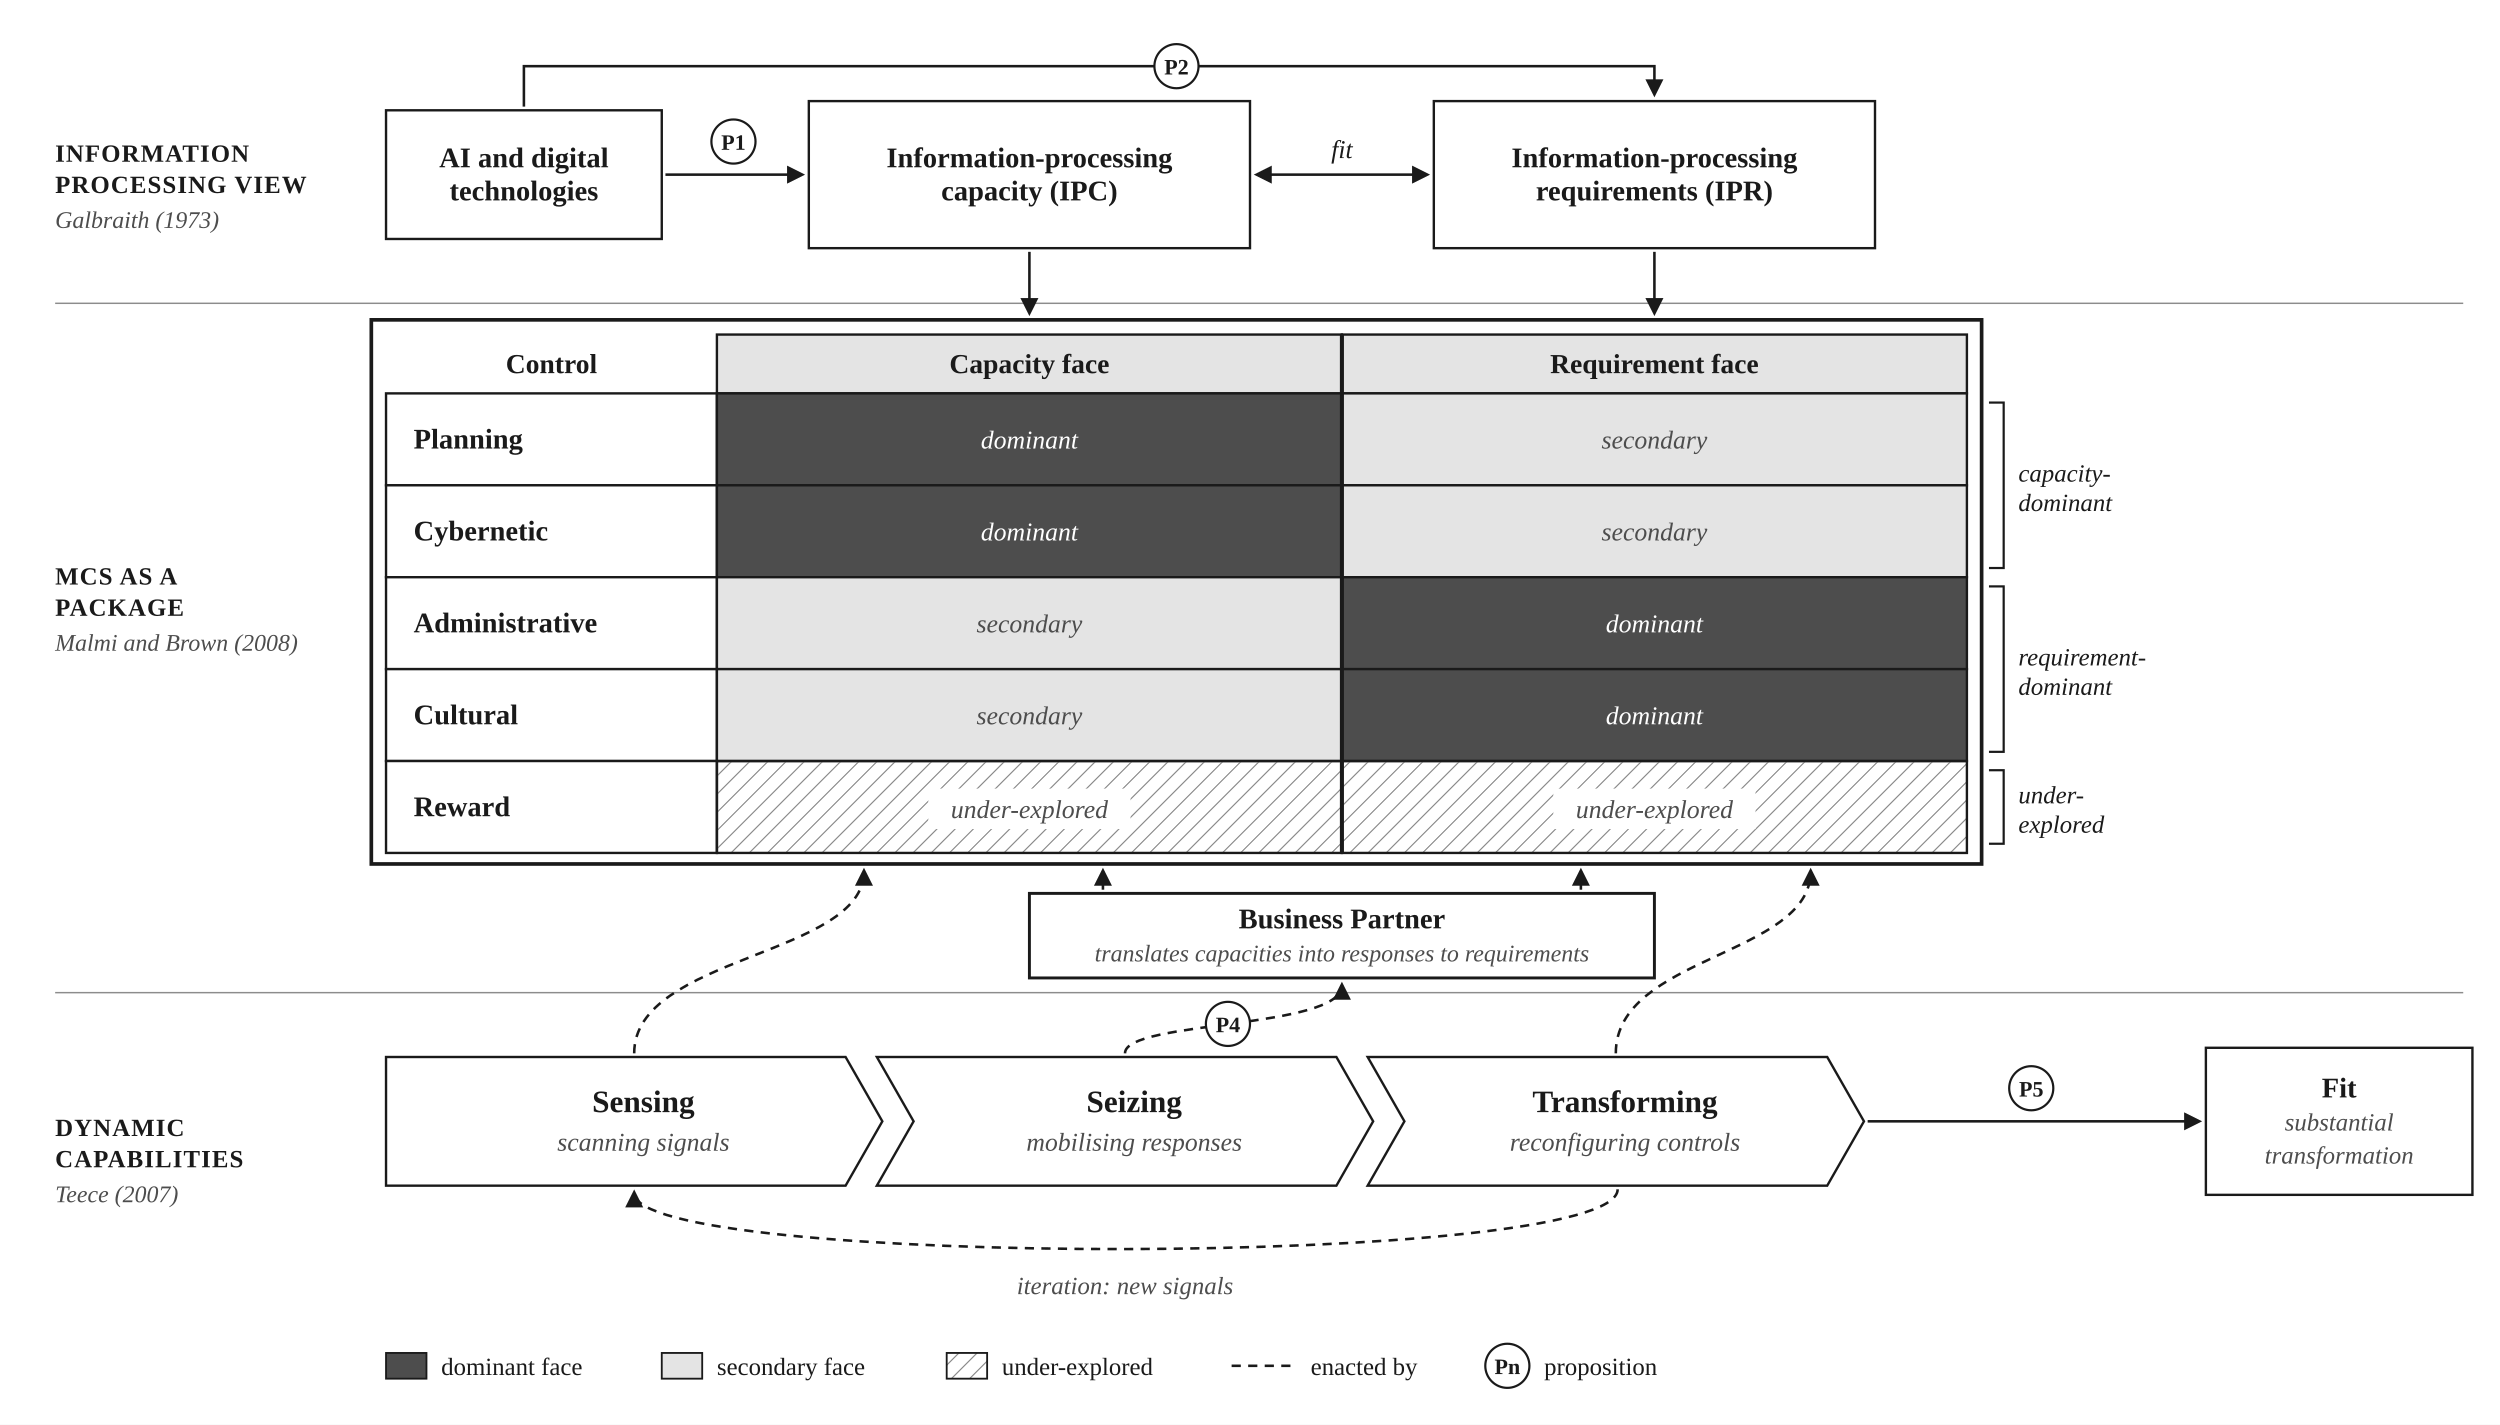
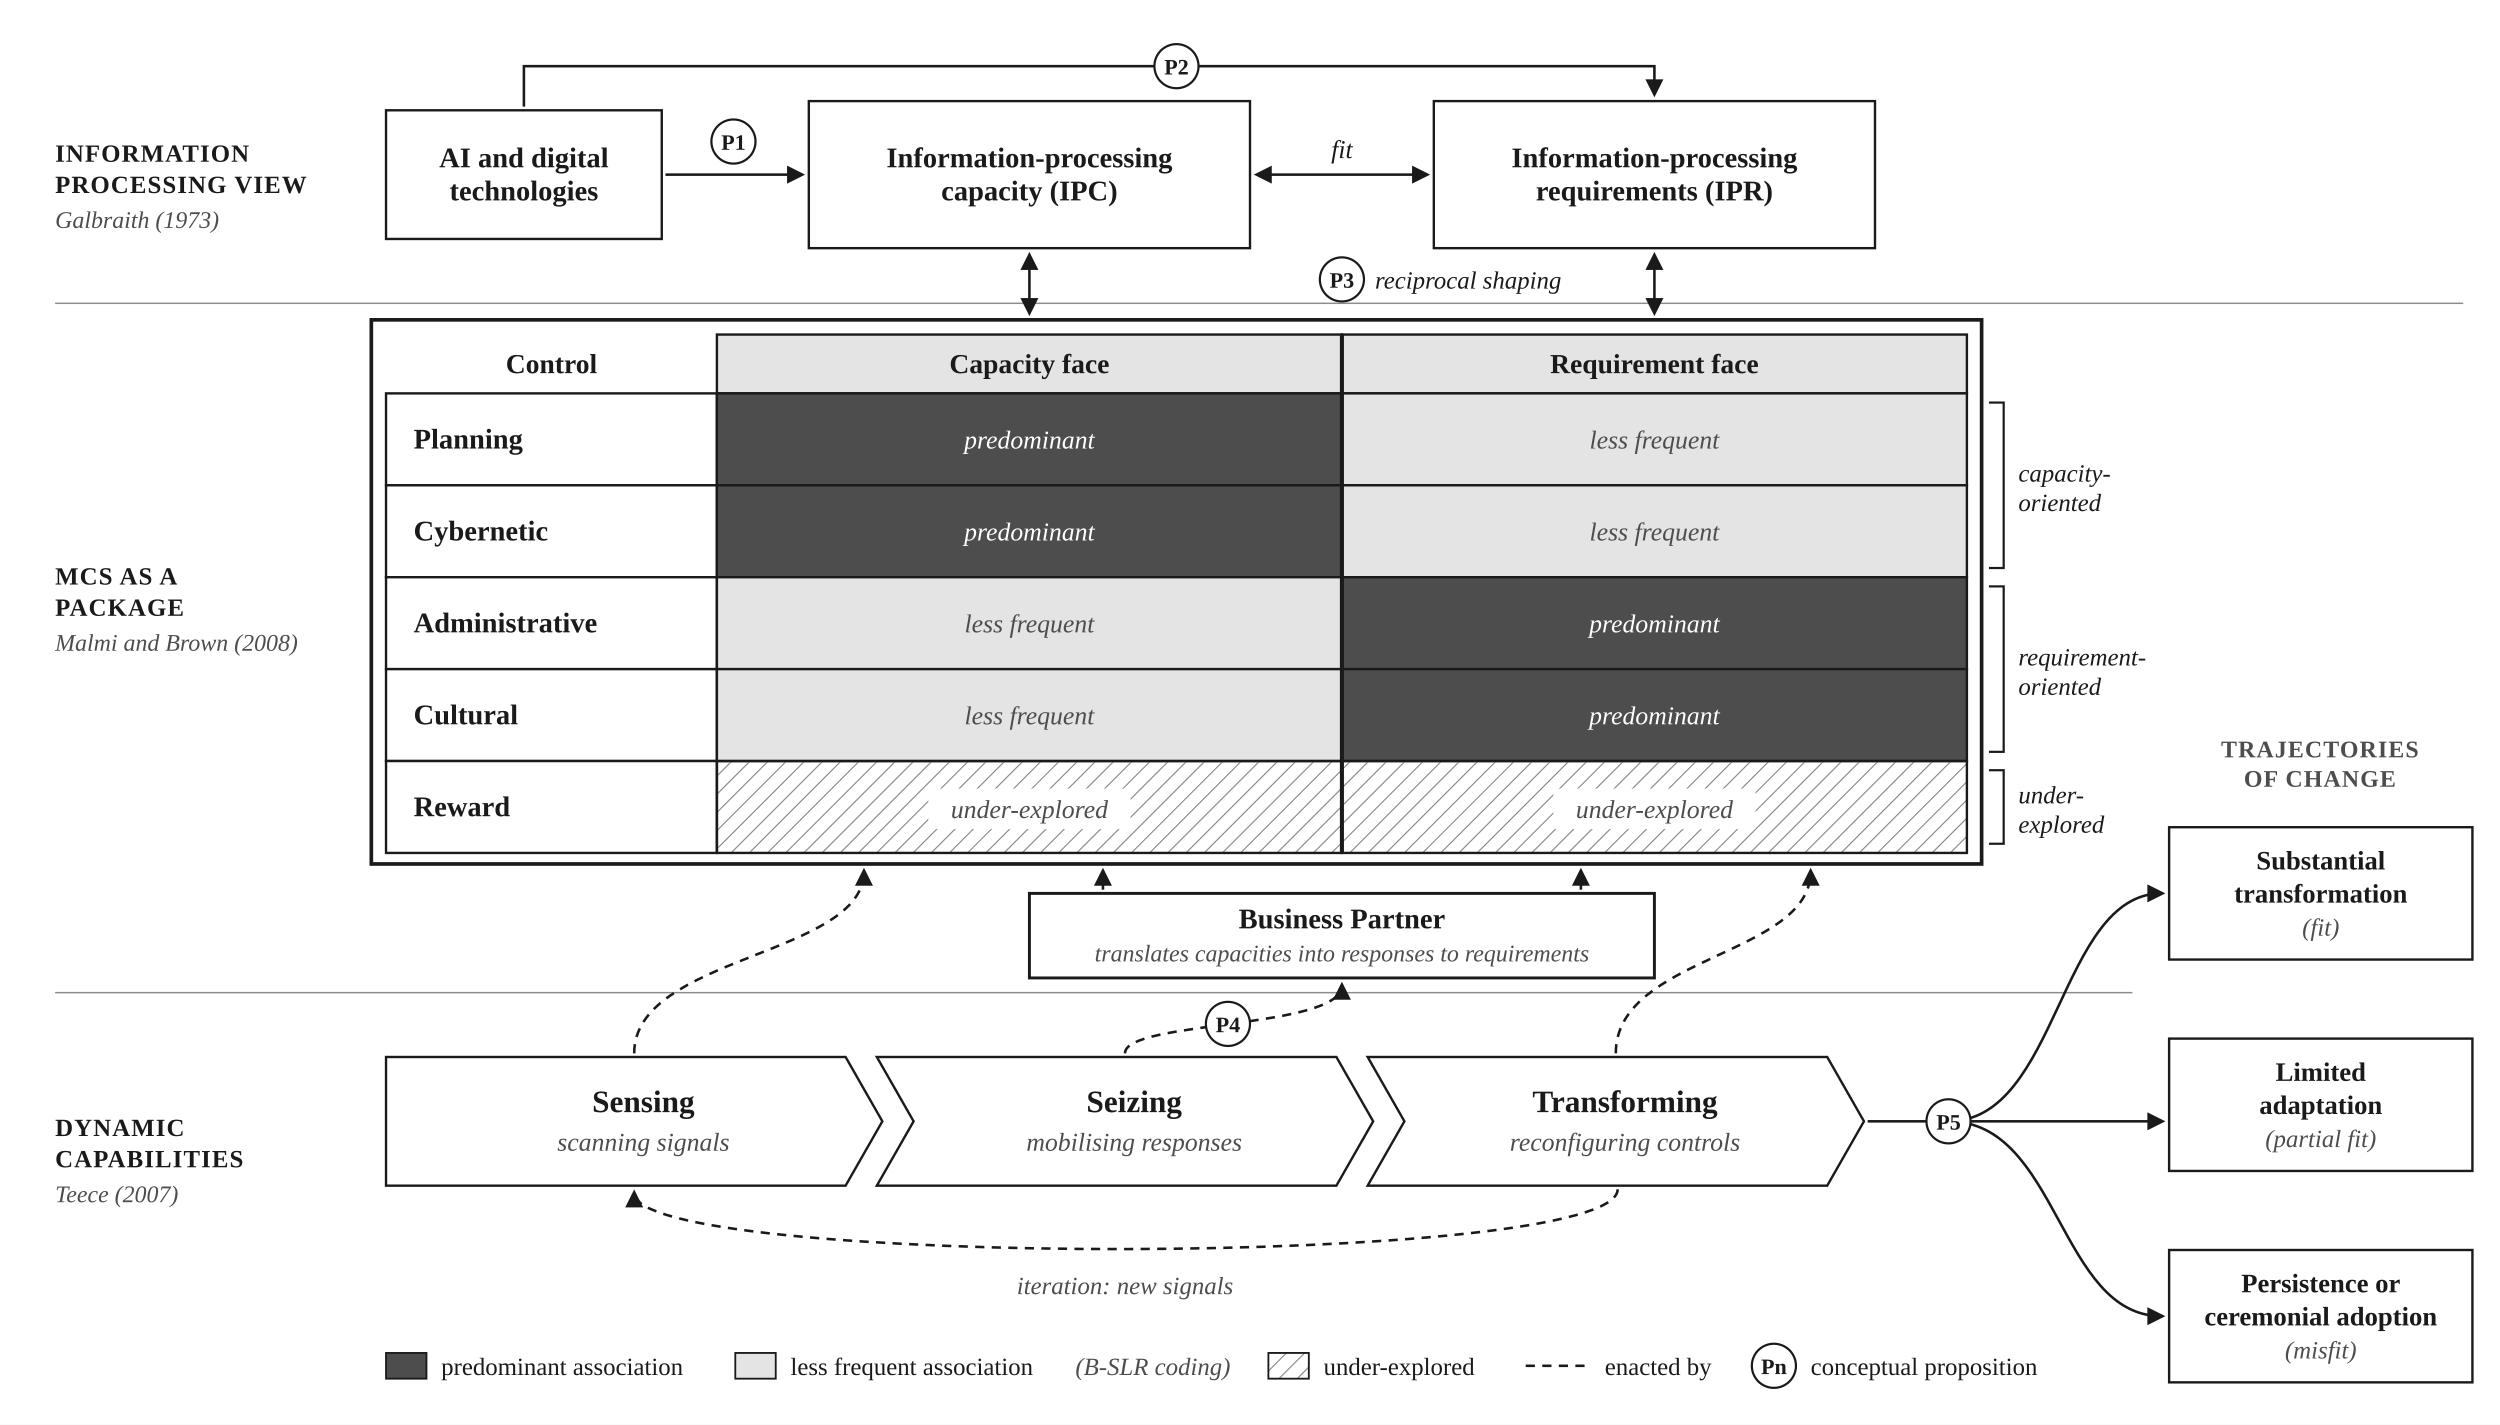
<svg xmlns="http://www.w3.org/2000/svg" viewBox="0 0 1360 775" font-family="Times New Roman, Times, serif">
  <defs>
    <marker id="a" viewBox="0 0 10 10" refX="8" refY="5" markerWidth="7" markerHeight="7" orient="auto-start-reverse">
      <path d="M0 0L10 5L0 10z" fill="#1a1a1a" />
    </marker>
    <pattern id="h" width="7" height="7" patternUnits="userSpaceOnUse" patternTransform="rotate(45)">
      <line x1="0" y1="0" x2="0" y2="7" stroke="#8c8c8c" stroke-width="1.2" />
    </pattern>
  </defs>
  <rect width="1360" height="775" fill="#fff" />
  <text x="30" y="88" font-size="13.5" font-weight="bold" text-anchor="start" fill="#1a1a1a" letter-spacing="0.6">INFORMATION</text>
  <text x="30" y="105" font-size="13.5" font-weight="bold" text-anchor="start" fill="#1a1a1a" letter-spacing="0.6">PROCESSING VIEW</text>
  <text x="30" y="124" font-size="13" font-weight="normal" font-style="italic" text-anchor="start" fill="#4d4d4d">Galbraith (1973)</text>
  <text x="30" y="318" font-size="13.5" font-weight="bold" text-anchor="start" fill="#1a1a1a" letter-spacing="0.6">MCS AS A</text>
  <text x="30" y="335" font-size="13.5" font-weight="bold" text-anchor="start" fill="#1a1a1a" letter-spacing="0.6">PACKAGE</text>
  <text x="30" y="354" font-size="13" font-weight="normal" font-style="italic" text-anchor="start" fill="#4d4d4d">Malmi and Brown (2008)</text>
  <text x="30" y="618" font-size="13.5" font-weight="bold" text-anchor="start" fill="#1a1a1a" letter-spacing="0.6">DYNAMIC</text>
  <text x="30" y="635" font-size="13.5" font-weight="bold" text-anchor="start" fill="#1a1a1a" letter-spacing="0.6">CAPABILITIES</text>
  <text x="30" y="654" font-size="13" font-weight="normal" font-style="italic" text-anchor="start" fill="#4d4d4d">Teece (2007)</text>
  <line x1="30" y1="165" x2="1340" y2="165" stroke="#8c8c8c" stroke-width="0.8" />
-   <line x1="30" y1="540" x2="1340" y2="540" stroke="#8c8c8c" stroke-width="0.8" />
+   <line x1="30" y1="540" x2="1160" y2="540" stroke="#8c8c8c" stroke-width="0.8" />
  <rect x="210" y="60" width="150" height="70" fill="#fff" stroke="#1a1a1a" stroke-width="1.3" />
  <text x="285.0" y="91.0" font-size="15.5" font-weight="bold" text-anchor="middle" fill="#1a1a1a">AI and digital</text>
  <text x="285.0" y="109.0" font-size="15.5" font-weight="bold" text-anchor="middle" fill="#1a1a1a">technologies</text>
  <rect x="440" y="55" width="240" height="80" fill="#fff" stroke="#1a1a1a" stroke-width="1.3" />
  <text x="560.0" y="91.0" font-size="15.5" font-weight="bold" text-anchor="middle" fill="#1a1a1a">Information-processing</text>
  <text x="560.0" y="109.0" font-size="15.5" font-weight="bold" text-anchor="middle" fill="#1a1a1a">capacity (IPC)</text>
  <rect x="780" y="55" width="240" height="80" fill="#fff" stroke="#1a1a1a" stroke-width="1.3" />
  <text x="900.0" y="91.0" font-size="15.5" font-weight="bold" text-anchor="middle" fill="#1a1a1a">Information-processing</text>
  <text x="900.0" y="109.0" font-size="15.5" font-weight="bold" text-anchor="middle" fill="#1a1a1a">requirements (IPR)</text>
  <path d="M362 95H436" fill="none" stroke="#1a1a1a" stroke-width="1.4" marker-end="url(#a)" />
  <circle cx="399" cy="77" r="12" fill="#fff" stroke="#1a1a1a" stroke-width="1.2" />
  <text x="399" y="81.5" font-size="12" font-weight="bold" text-anchor="middle" fill="#1a1a1a">P1</text>
  <path d="M285 58V36H900V51" fill="none" stroke="#1a1a1a" stroke-width="1.4" marker-end="url(#a)" />
  <circle cx="640" cy="36" r="12" fill="#fff" stroke="#1a1a1a" stroke-width="1.2" />
  <text x="640" y="40.5" font-size="12" font-weight="bold" text-anchor="middle" fill="#1a1a1a">P2</text>
  <path d="M684 95H776" fill="none" stroke="#1a1a1a" stroke-width="1.4" marker-start="url(#a)" marker-end="url(#a)" />
  <text x="730" y="86" font-size="14" font-weight="normal" font-style="italic" text-anchor="middle" fill="#1a1a1a">fit</text>
+   <path d="M560 139V170" fill="none" stroke="#1a1a1a" stroke-width="1.4" marker-start="url(#a)" marker-end="url(#a)" />
+   <path d="M900 139V170" fill="none" stroke="#1a1a1a" stroke-width="1.4" marker-start="url(#a)" marker-end="url(#a)" />
+   <circle cx="730" cy="152" r="12" fill="#fff" stroke="#1a1a1a" stroke-width="1.2" />
+   <text x="730" y="156.5" font-size="12" font-weight="bold" text-anchor="middle" fill="#1a1a1a">P3</text>
+   <text x="748" y="157" font-size="13.5" font-weight="normal" font-style="italic" text-anchor="start" fill="#1a1a1a">reciprocal shaping</text>
  <rect x="202" y="174" width="876" height="296" fill="#fff" stroke="#1a1a1a" stroke-width="2" />
  <rect x="390" y="182" width="340" height="32" fill="#e4e4e4" stroke="#1a1a1a" stroke-width="1.3" />
  <text x="560.0" y="203" font-size="15" font-weight="bold" text-anchor="middle" fill="#1a1a1a">Capacity face</text>
  <rect x="730" y="182" width="340" height="32" fill="#e4e4e4" stroke="#1a1a1a" stroke-width="1.3" />
  <text x="900.0" y="203" font-size="15" font-weight="bold" text-anchor="middle" fill="#1a1a1a">Requirement face</text>
  <text x="300.0" y="203" font-size="15" font-weight="bold" text-anchor="middle" fill="#1a1a1a">Control</text>
-   <path d="M560 137V170" fill="none" stroke="#1a1a1a" stroke-width="1.4" marker-end="url(#a)" />
-   <path d="M900 137V170" fill="none" stroke="#1a1a1a" stroke-width="1.4" marker-end="url(#a)" />
  <rect x="210" y="214" width="180" height="50" fill="#fff" stroke="#1a1a1a" stroke-width="1.3" />
  <text x="225" y="244" font-size="15.5" font-weight="bold" text-anchor="start" fill="#1a1a1a">Planning</text>
  <rect x="390" y="214" width="340" height="50" fill="#4d4d4d" stroke="#1a1a1a" stroke-width="1.3" />
-   <text x="560.0" y="244" font-size="14" font-weight="normal" font-style="italic" text-anchor="middle" fill="#fff">dominant</text>
+   <text x="560.0" y="244" font-size="14" font-weight="normal" font-style="italic" text-anchor="middle" fill="#fff">predominant</text>
  <rect x="730" y="214" width="340" height="50" fill="#e4e4e4" stroke="#1a1a1a" stroke-width="1.3" />
-   <text x="900.0" y="244" font-size="14" font-weight="normal" font-style="italic" text-anchor="middle" fill="#4d4d4d">secondary</text>
+   <text x="900.0" y="244" font-size="14" font-weight="normal" font-style="italic" text-anchor="middle" fill="#4d4d4d">less frequent</text>
  <rect x="210" y="264" width="180" height="50" fill="#fff" stroke="#1a1a1a" stroke-width="1.3" />
  <text x="225" y="294" font-size="15.5" font-weight="bold" text-anchor="start" fill="#1a1a1a">Cybernetic</text>
  <rect x="390" y="264" width="340" height="50" fill="#4d4d4d" stroke="#1a1a1a" stroke-width="1.3" />
-   <text x="560.0" y="294" font-size="14" font-weight="normal" font-style="italic" text-anchor="middle" fill="#fff">dominant</text>
+   <text x="560.0" y="294" font-size="14" font-weight="normal" font-style="italic" text-anchor="middle" fill="#fff">predominant</text>
  <rect x="730" y="264" width="340" height="50" fill="#e4e4e4" stroke="#1a1a1a" stroke-width="1.3" />
-   <text x="900.0" y="294" font-size="14" font-weight="normal" font-style="italic" text-anchor="middle" fill="#4d4d4d">secondary</text>
+   <text x="900.0" y="294" font-size="14" font-weight="normal" font-style="italic" text-anchor="middle" fill="#4d4d4d">less frequent</text>
  <rect x="210" y="314" width="180" height="50" fill="#fff" stroke="#1a1a1a" stroke-width="1.3" />
  <text x="225" y="344" font-size="15.5" font-weight="bold" text-anchor="start" fill="#1a1a1a">Administrative</text>
  <rect x="390" y="314" width="340" height="50" fill="#e4e4e4" stroke="#1a1a1a" stroke-width="1.3" />
-   <text x="560.0" y="344" font-size="14" font-weight="normal" font-style="italic" text-anchor="middle" fill="#4d4d4d">secondary</text>
+   <text x="560.0" y="344" font-size="14" font-weight="normal" font-style="italic" text-anchor="middle" fill="#4d4d4d">less frequent</text>
  <rect x="730" y="314" width="340" height="50" fill="#4d4d4d" stroke="#1a1a1a" stroke-width="1.3" />
-   <text x="900.0" y="344" font-size="14" font-weight="normal" font-style="italic" text-anchor="middle" fill="#fff">dominant</text>
+   <text x="900.0" y="344" font-size="14" font-weight="normal" font-style="italic" text-anchor="middle" fill="#fff">predominant</text>
  <rect x="210" y="364" width="180" height="50" fill="#fff" stroke="#1a1a1a" stroke-width="1.3" />
  <text x="225" y="394" font-size="15.5" font-weight="bold" text-anchor="start" fill="#1a1a1a">Cultural</text>
  <rect x="390" y="364" width="340" height="50" fill="#e4e4e4" stroke="#1a1a1a" stroke-width="1.3" />
-   <text x="560.0" y="394" font-size="14" font-weight="normal" font-style="italic" text-anchor="middle" fill="#4d4d4d">secondary</text>
+   <text x="560.0" y="394" font-size="14" font-weight="normal" font-style="italic" text-anchor="middle" fill="#4d4d4d">less frequent</text>
  <rect x="730" y="364" width="340" height="50" fill="#4d4d4d" stroke="#1a1a1a" stroke-width="1.3" />
-   <text x="900.0" y="394" font-size="14" font-weight="normal" font-style="italic" text-anchor="middle" fill="#fff">dominant</text>
+   <text x="900.0" y="394" font-size="14" font-weight="normal" font-style="italic" text-anchor="middle" fill="#fff">predominant</text>
  <rect x="210" y="414" width="180" height="50" fill="#fff" stroke="#1a1a1a" stroke-width="1.3" />
  <text x="225" y="444" font-size="15.5" font-weight="bold" text-anchor="start" fill="#1a1a1a">Reward</text>
  <rect x="390" y="414" width="340" height="50" fill="url(#h)" stroke="#1a1a1a" stroke-width="1.3" />
  <rect x="505.0" y="429" width="110" height="22" fill="#fff" />
  <text x="560.0" y="445" font-size="14" font-weight="normal" font-style="italic" text-anchor="middle" fill="#4d4d4d">under-explored</text>
  <rect x="730" y="414" width="340" height="50" fill="url(#h)" stroke="#1a1a1a" stroke-width="1.3" />
  <rect x="845.0" y="429" width="110" height="22" fill="#fff" />
  <text x="900.0" y="445" font-size="14" font-weight="normal" font-style="italic" text-anchor="middle" fill="#4d4d4d">under-explored</text>
  <line x1="730" y1="182" x2="730" y2="464" stroke="#1a1a1a" stroke-width="2.2" />
  <path d="M1082 219h8V309h-8" fill="none" stroke="#1a1a1a" stroke-width="1.2" />
  <text x="1098" y="262.0" font-size="13.5" font-weight="normal" font-style="italic" text-anchor="start" fill="#1a1a1a">capacity-</text>
-   <text x="1098" y="278.0" font-size="13.5" font-weight="normal" font-style="italic" text-anchor="start" fill="#1a1a1a">dominant</text>
+   <text x="1098" y="278.0" font-size="13.5" font-weight="normal" font-style="italic" text-anchor="start" fill="#1a1a1a">oriented</text>
  <path d="M1082 319h8V409h-8" fill="none" stroke="#1a1a1a" stroke-width="1.2" />
  <text x="1098" y="362.0" font-size="13.5" font-weight="normal" font-style="italic" text-anchor="start" fill="#1a1a1a">requirement-</text>
-   <text x="1098" y="378.0" font-size="13.5" font-weight="normal" font-style="italic" text-anchor="start" fill="#1a1a1a">dominant</text>
+   <text x="1098" y="378.0" font-size="13.5" font-weight="normal" font-style="italic" text-anchor="start" fill="#1a1a1a">oriented</text>
  <path d="M1082 419h8V459h-8" fill="none" stroke="#1a1a1a" stroke-width="1.2" />
  <text x="1098" y="437.0" font-size="13.5" font-weight="normal" font-style="italic" text-anchor="start" fill="#1a1a1a">under-</text>
  <text x="1098" y="453.0" font-size="13.5" font-weight="normal" font-style="italic" text-anchor="start" fill="#1a1a1a">explored</text>
  <rect x="560" y="486" width="340" height="46" fill="#fff" stroke="#1a1a1a" stroke-width="1.6" />
  <text x="730" y="505" font-size="15.5" font-weight="bold" text-anchor="middle" fill="#1a1a1a">Business Partner</text>
  <text x="730" y="523" font-size="13" font-weight="normal" font-style="italic" text-anchor="middle" fill="#4d4d4d">translates capacities into responses to requirements</text>
  <path d="M600 484V474" fill="none" stroke="#1a1a1a" stroke-width="1.4" marker-end="url(#a)" />
  <path d="M860 484V474" fill="none" stroke="#1a1a1a" stroke-width="1.4" marker-end="url(#a)" />
  <polygon points="210,575 460,575 480,610.0 460,645 210,645 210,610.0" fill="#fff" stroke="#1a1a1a" stroke-width="1.3" />
  <text x="350.0" y="605" font-size="17" font-weight="bold" text-anchor="middle" fill="#1a1a1a">Sensing</text>
  <text x="350.0" y="626" font-size="14" font-weight="normal" font-style="italic" text-anchor="middle" fill="#4d4d4d">scanning signals</text>
  <polygon points="477,575 727,575 747,610.0 727,645 477,645 497,610.0" fill="#fff" stroke="#1a1a1a" stroke-width="1.3" />
  <text x="617.0" y="605" font-size="17" font-weight="bold" text-anchor="middle" fill="#1a1a1a">Seizing</text>
  <text x="617.0" y="626" font-size="14" font-weight="normal" font-style="italic" text-anchor="middle" fill="#4d4d4d">mobilising responses</text>
  <polygon points="744,575 994,575 1014,610.0 994,645 744,645 764,610.0" fill="#fff" stroke="#1a1a1a" stroke-width="1.3" />
  <text x="884.0" y="605" font-size="17" font-weight="bold" text-anchor="middle" fill="#1a1a1a">Transforming</text>
  <text x="884.0" y="626" font-size="14" font-weight="normal" font-style="italic" text-anchor="middle" fill="#4d4d4d">reconfiguring controls</text>
  <path d="M345 573C345 520 470 520 470 474" fill="none" stroke="#1a1a1a" stroke-width="1.4" stroke-dasharray="5 4" marker-end="url(#a)" />
  <path d="M612 573C612 555 730 560 730 536" fill="none" stroke="#1a1a1a" stroke-width="1.4" stroke-dasharray="5 4" marker-end="url(#a)" />
  <circle cx="668" cy="557" r="12" fill="#fff" stroke="#1a1a1a" stroke-width="1.2" />
  <text x="668" y="561.5" font-size="12" font-weight="bold" text-anchor="middle" fill="#1a1a1a">P4</text>
  <path d="M879 573C879 520 985 520 985 474" fill="none" stroke="#1a1a1a" stroke-width="1.4" stroke-dasharray="5 4" marker-end="url(#a)" />
  <path d="M880 647C880 690 345 690 345 649" fill="none" stroke="#1a1a1a" stroke-width="1.4" stroke-dasharray="5 4" marker-end="url(#a)" />
  <text x="612" y="704" font-size="13.5" font-weight="normal" font-style="italic" text-anchor="middle" fill="#4d4d4d">iteration: new signals</text>
-   <rect x="1200" y="570" width="145" height="80" fill="#fff" stroke="#1a1a1a" stroke-width="1.3" />
-   <text x="1272.5" y="597.0" font-size="15.5" font-weight="bold" text-anchor="middle" fill="#1a1a1a">Fit</text>
-   <text x="1272.5" y="615.0" font-size="13.5" font-weight="normal" font-style="italic" text-anchor="middle" fill="#4d4d4d">substantial</text>
-   <text x="1272.5" y="633.0" font-size="13.5" font-weight="normal" font-style="italic" text-anchor="middle" fill="#4d4d4d">transformation</text>
-   <path d="M1016 610H1196" fill="none" stroke="#1a1a1a" stroke-width="1.4" marker-end="url(#a)" />
-   <circle cx="1105" cy="592" r="12" fill="#fff" stroke="#1a1a1a" stroke-width="1.2" />
-   <text x="1105" y="596.5" font-size="12" font-weight="bold" text-anchor="middle" fill="#1a1a1a">P5</text>
+   <text x="1262" y="412" font-size="13" font-weight="bold" text-anchor="middle" fill="#4d4d4d" letter-spacing="0.6">TRAJECTORIES</text>
+   <text x="1262" y="428" font-size="13" font-weight="bold" text-anchor="middle" fill="#4d4d4d" letter-spacing="0.6">OF CHANGE</text>
+   <line x1="1016" y1="610" x2="1060" y2="610" stroke="#1a1a1a" stroke-width="1.4" />
+   <rect x="1180" y="450" width="165" height="72" fill="#fff" stroke="#1a1a1a" stroke-width="1.3" />
+   <text x="1262.5" y="473.0" font-size="14.5" font-weight="bold" text-anchor="middle" fill="#1a1a1a">Substantial</text>
+   <text x="1262.5" y="491.0" font-size="14.5" font-weight="bold" text-anchor="middle" fill="#1a1a1a">transformation</text>
+   <text x="1262.5" y="509.0" font-size="13.5" font-weight="normal" font-style="italic" text-anchor="middle" fill="#4d4d4d">(fit)</text>
+   <path d="M1060 610C1120 610 1120 486 1176 486" fill="none" stroke="#1a1a1a" stroke-width="1.4" marker-end="url(#a)" />
+   <rect x="1180" y="565" width="165" height="72" fill="#fff" stroke="#1a1a1a" stroke-width="1.3" />
+   <text x="1262.5" y="588.0" font-size="14.5" font-weight="bold" text-anchor="middle" fill="#1a1a1a">Limited</text>
+   <text x="1262.5" y="606.0" font-size="14.5" font-weight="bold" text-anchor="middle" fill="#1a1a1a">adaptation</text>
+   <text x="1262.5" y="624.0" font-size="13.5" font-weight="normal" font-style="italic" text-anchor="middle" fill="#4d4d4d">(partial fit)</text>
+   <path d="M1060 610H1176" fill="none" stroke="#1a1a1a" stroke-width="1.4" marker-end="url(#a)" />
+   <rect x="1180" y="680" width="165" height="72" fill="#fff" stroke="#1a1a1a" stroke-width="1.3" />
+   <text x="1262.5" y="703.0" font-size="14.5" font-weight="bold" text-anchor="middle" fill="#1a1a1a">Persistence or</text>
+   <text x="1262.5" y="721.0" font-size="14.5" font-weight="bold" text-anchor="middle" fill="#1a1a1a">ceremonial adoption</text>
+   <text x="1262.5" y="739.0" font-size="13.5" font-weight="normal" font-style="italic" text-anchor="middle" fill="#4d4d4d">(misfit)</text>
+   <path d="M1060 610C1120 610 1120 716 1176 716" fill="none" stroke="#1a1a1a" stroke-width="1.4" marker-end="url(#a)" />
+   <circle cx="1060" cy="610" r="12" fill="#fff" stroke="#1a1a1a" stroke-width="1.2" />
+   <text x="1060" y="614.5" font-size="12" font-weight="bold" text-anchor="middle" fill="#1a1a1a">P5</text>
  <rect x="210" y="736" width="22" height="14" fill="#4d4d4d" stroke="#1a1a1a" stroke-width="1" />
-   <text x="240" y="748" font-size="13.5" font-weight="normal" text-anchor="start" fill="#1a1a1a">dominant face</text>
-   <rect x="360" y="736" width="22" height="14" fill="#e4e4e4" stroke="#1a1a1a" stroke-width="1" />
-   <text x="390" y="748" font-size="13.5" font-weight="normal" text-anchor="start" fill="#1a1a1a">secondary face</text>
-   <rect x="515" y="736" width="22" height="14" fill="url(#h)" stroke="#1a1a1a" stroke-width="1" />
-   <text x="545" y="748" font-size="13.5" font-weight="normal" text-anchor="start" fill="#1a1a1a">under-explored</text>
-   <line x1="670" y1="743" x2="705" y2="743" stroke="#1a1a1a" stroke-width="1.4" stroke-dasharray="5 4" />
-   <text x="713" y="748" font-size="13.5" font-weight="normal" text-anchor="start" fill="#1a1a1a">enacted by</text>
-   <circle cx="820" cy="743" r="12" fill="#fff" stroke="#1a1a1a" stroke-width="1.2" />
-   <text x="820" y="747.5" font-size="12" font-weight="bold" text-anchor="middle" fill="#1a1a1a">Pn</text>
-   <text x="840" y="748" font-size="13.5" font-weight="normal" text-anchor="start" fill="#1a1a1a">proposition</text>
+   <text x="240" y="748" font-size="13.5" font-weight="normal" text-anchor="start" fill="#1a1a1a">predominant association</text>
+   <rect x="400" y="736" width="22" height="14" fill="#e4e4e4" stroke="#1a1a1a" stroke-width="1" />
+   <text x="430" y="748" font-size="13.5" font-weight="normal" text-anchor="start" fill="#1a1a1a">less frequent association</text>
+   <text x="585" y="748" font-size="13.5" font-weight="normal" font-style="italic" text-anchor="start" fill="#4d4d4d">(B-SLR coding)</text>
+   <rect x="690" y="736" width="22" height="14" fill="url(#h)" stroke="#1a1a1a" stroke-width="1" />
+   <text x="720" y="748" font-size="13.5" font-weight="normal" text-anchor="start" fill="#1a1a1a">under-explored</text>
+   <line x1="830" y1="743" x2="865" y2="743" stroke="#1a1a1a" stroke-width="1.4" stroke-dasharray="5 4" />
+   <text x="873" y="748" font-size="13.5" font-weight="normal" text-anchor="start" fill="#1a1a1a">enacted by</text>
+   <circle cx="965" cy="743" r="12" fill="#fff" stroke="#1a1a1a" stroke-width="1.2" />
+   <text x="965" y="747.5" font-size="12" font-weight="bold" text-anchor="middle" fill="#1a1a1a">Pn</text>
+   <text x="985" y="748" font-size="13.5" font-weight="normal" text-anchor="start" fill="#1a1a1a">conceptual proposition</text>
</svg>
